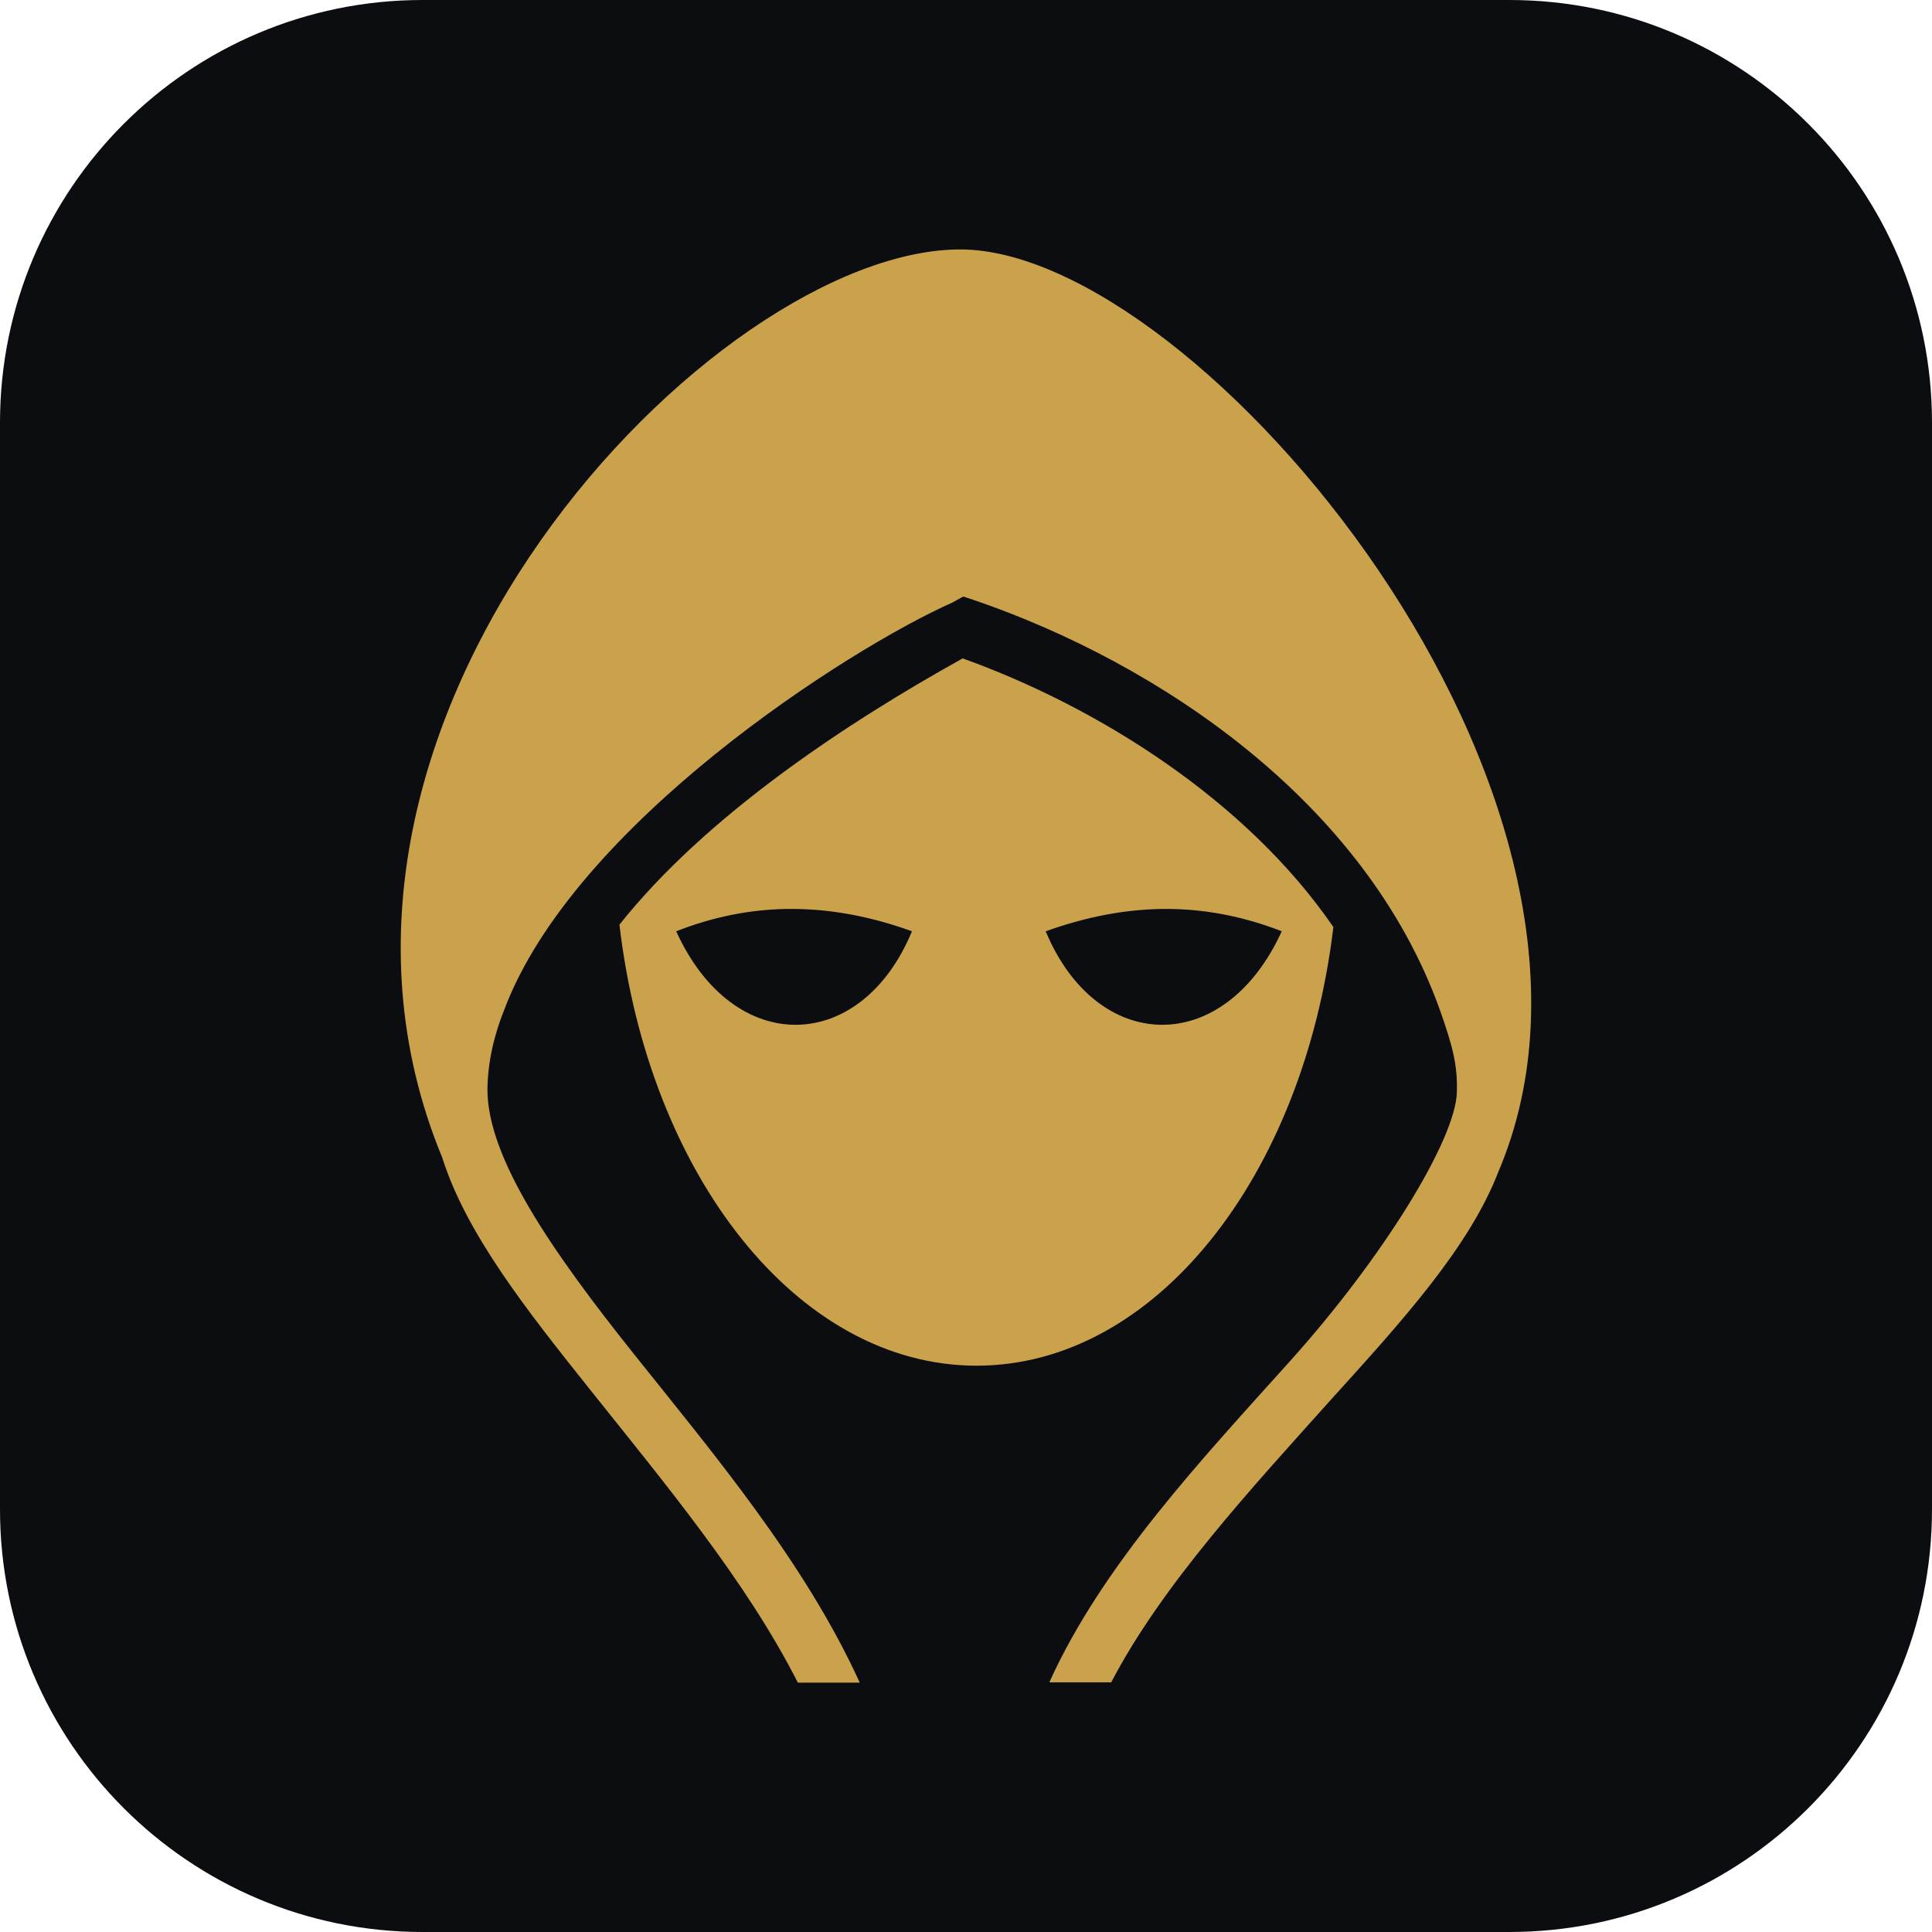
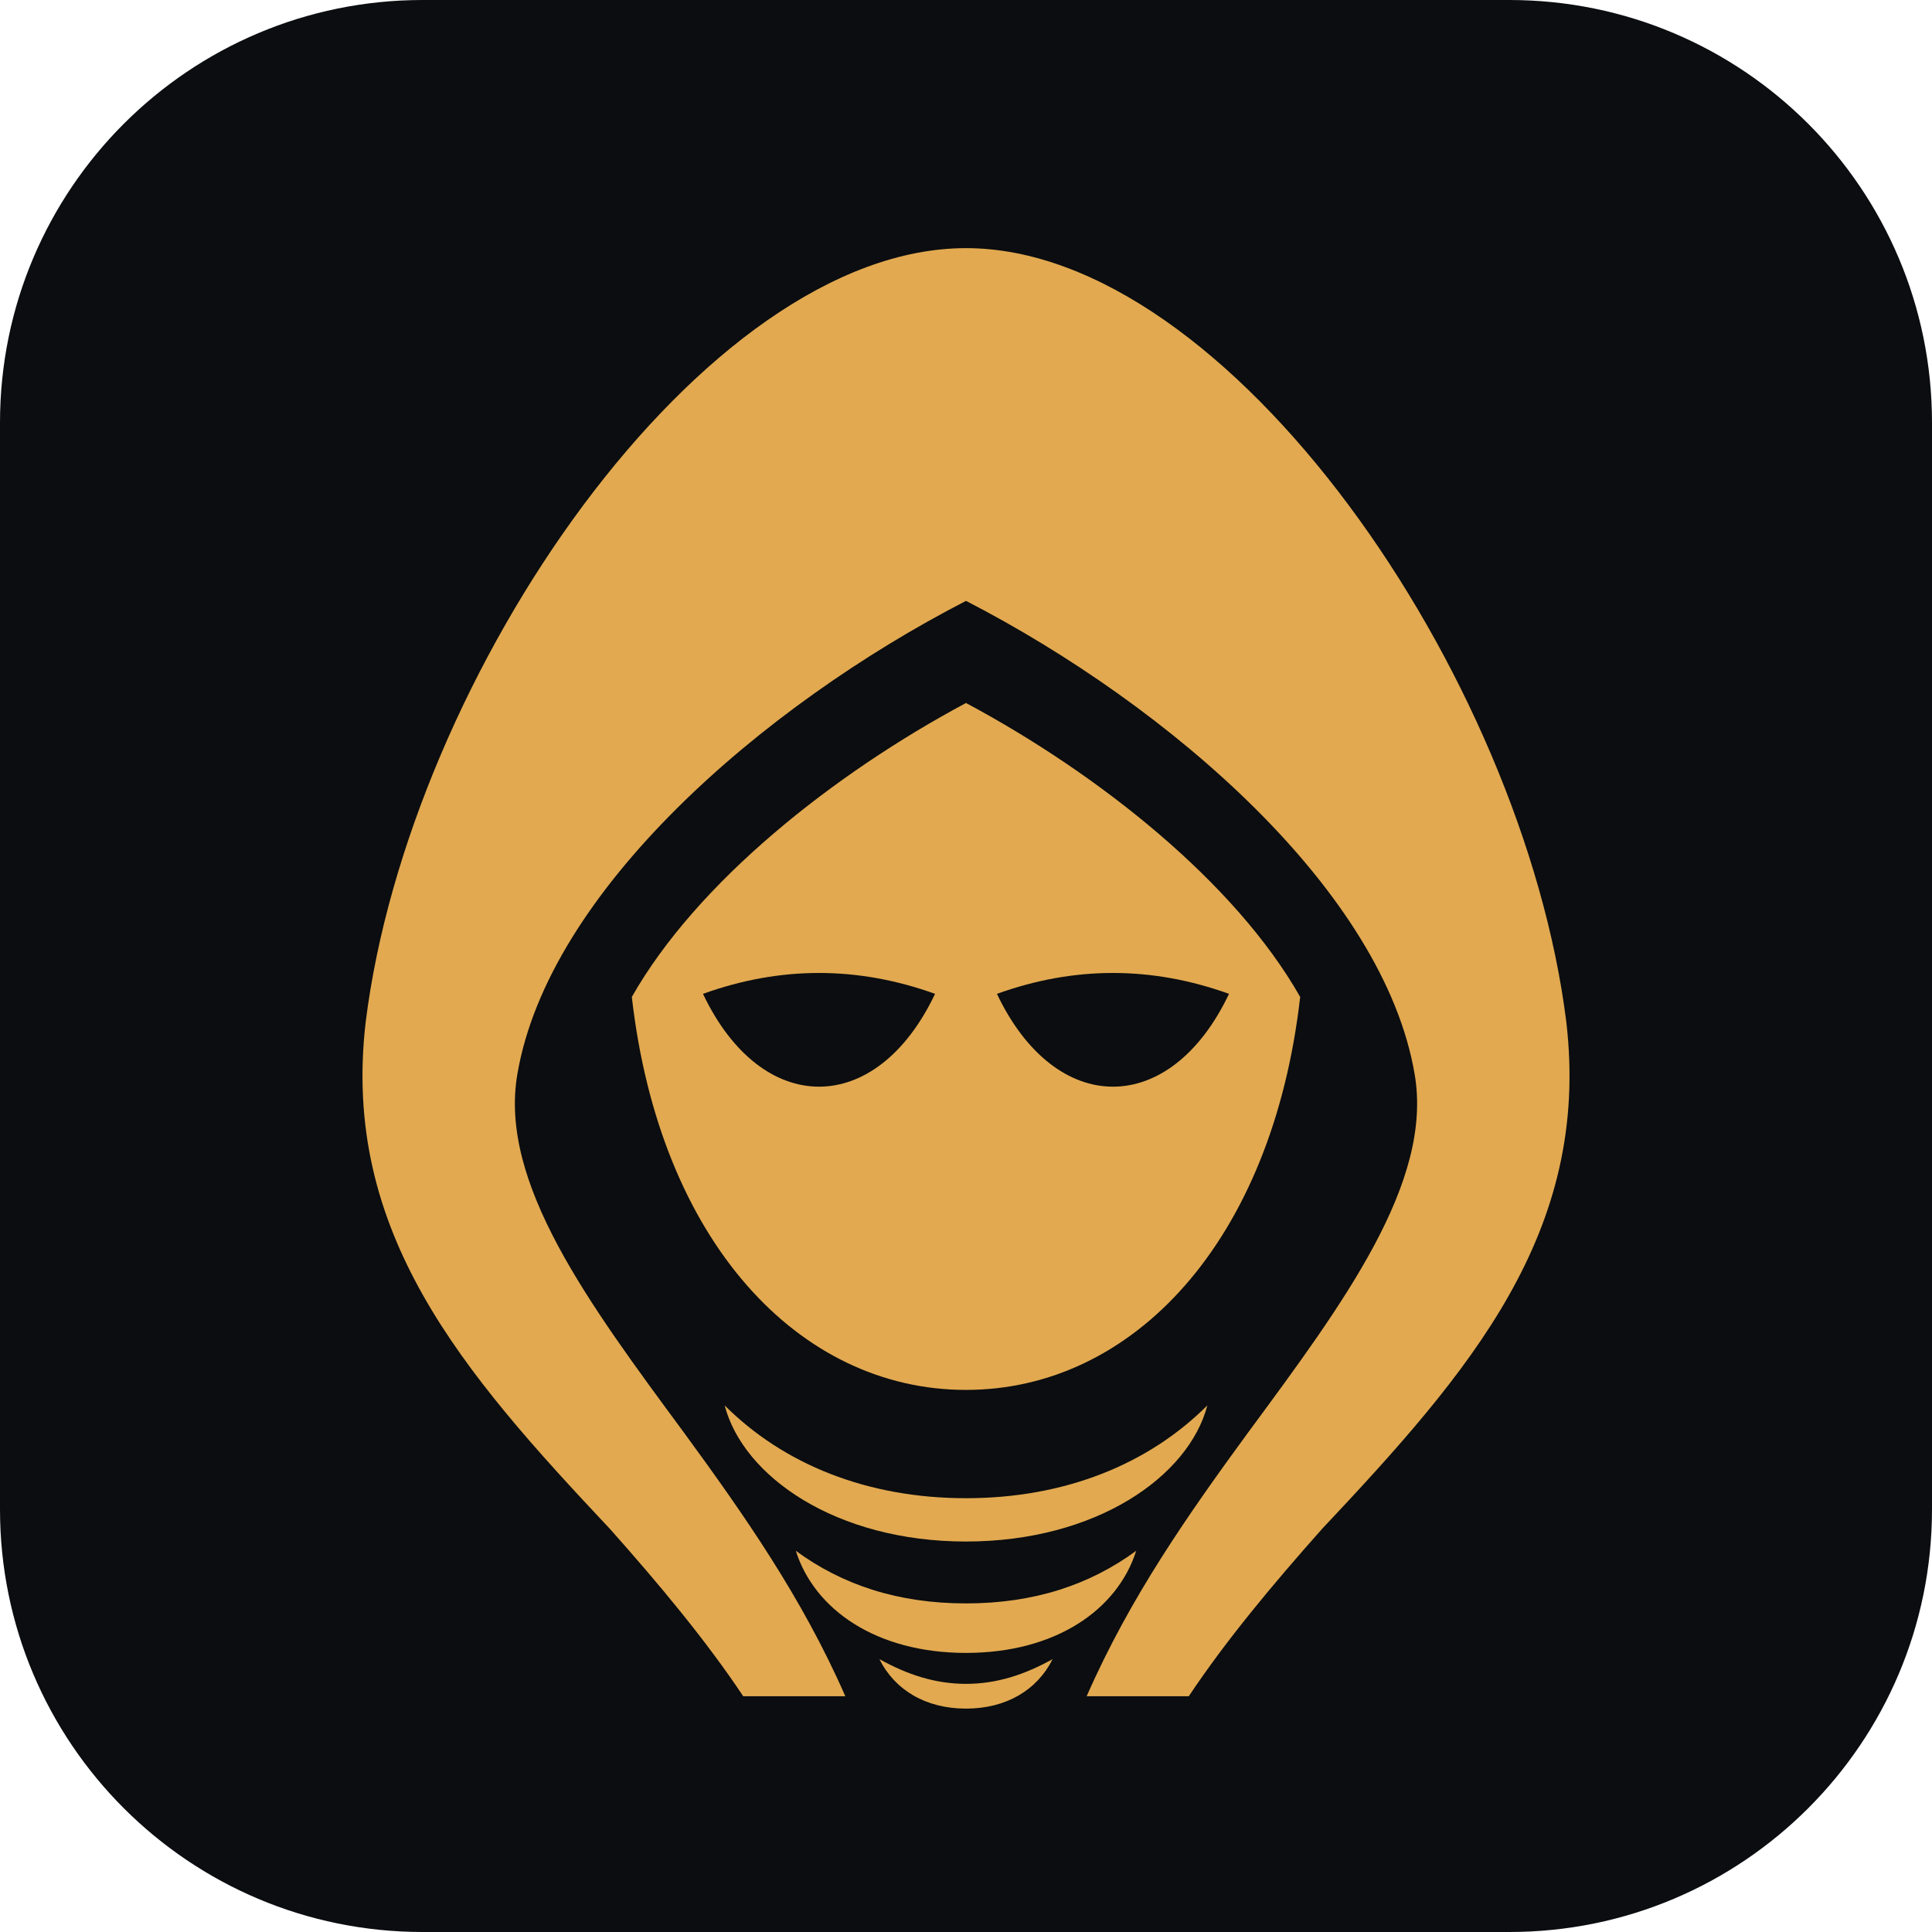
<svg xmlns="http://www.w3.org/2000/svg" viewBox="0 0 512 512" width="512" height="512">
  <rect width="512" height="512" rx="112" fill="#0b0d10" />
-   <g fill="#caa24c" transform="translate(256 256) scale(0.8) translate(-256 -256)">
-     <path d="M254.1 18.63c-81.4 0-231.43 155.97-171.63 300.77c8 25.3 27.83 50.4 49.13 77.1c24.4 30.6 51.6 63.2 68.7 96.9h20.5c-18.1-39.8-48.5-75.9-74.6-108.6c-27.4-34.3-48.73-65.2-48.73-87.9c.1-9.1 2.23-18.1 5.53-26.3c23-61.4 114-119.7 148.5-135l3.6-2l3.9 1.3c60.9 20.9 129.3 66.7 154 135.7c4.1 11.7 5.9 18 5.6 27.3c-.5 15.8-24.5 54.7-55 88.7c-29.1 32.4-62.4 67.7-80 106.7h20.5c16.8-32.2 46.2-64 73.3-94.2c23.2-25.6 45.3-50 54.9-74.8c52.9-124-99.2-305.67-178.2-305.67m.8 135.47c-38.7 21.5-85.1 52.2-113.7 88.2c9.7 83 59 146.1 118.3 146.1c59.2 0 108.3-62.7 118.2-145.3c-28.9-42.1-78-72.9-122.8-89m-58.3 83h2.4c13.1.1 26.1 2.7 39.1 7.4c-16.8 40.6-59 42-78.1 0c12.2-4.8 24.4-7.2 36.6-7.4m124.9 0c13-.1 26 2.3 39.1 7.4c-19.2 42-61.3 40.6-78.2 0c13.1-4.7 26.1-7.3 39.1-7.4" />
+   <g transform="translate(256 256) scale(0.82) translate(-256 -256)">
+     <path fill="#e2a950" d="M256 24C171 24 76 162 62 274c-8 68 31 113 79 164 16 18 31 36 43 54h33c-14-32-33-59-52-85-31-42-60-81-54-116 10-59 79-119 145-153 66 34 135 94 145 153 6 35-23 74-54 116-19 26-38 53-52 85h33c12-18 27-36 43-54 48-51 87-96 79-164C436 162 341 24 256 24Z" />
+     <path fill="#0b0d10" d="M256 151c-60 32-117 83-133 135-10 34 20 74 53 118 22 29 43 60 50 88h60c7-28 28-59 50-88 33-44 63-84 53-118-16-52-73-103-133-135Z" />
+     <path fill="#e2a950" d="M256 171c-43 23-87 58-108 95 9 79 54 127 108 127s99-48 108-127c-21-37-65-72-108-95Z" />
+     <path fill="#0b0d10" d="M171 265c25-9 50-9 75 0-19 40-56 40-75 0Zm95 0c25-9 50-9 75 0-19 40-56 40-75 0Z" />
+     <path fill="#e2a950" d="M178 398c19 19 46 30 78 30s59-11 78-30c-6 23-36 44-78 44s-72-21-78-44Zm23 47c15 11 33 17 55 17s40-6 55-17c-6 19-26 33-55 33s-49-14-55-33Zm27 35c9 5 18 8 28 8s19-3 28-8c-5 10-15 16-28 16s-23-6-28-16Z" />
  </g>
</svg>
